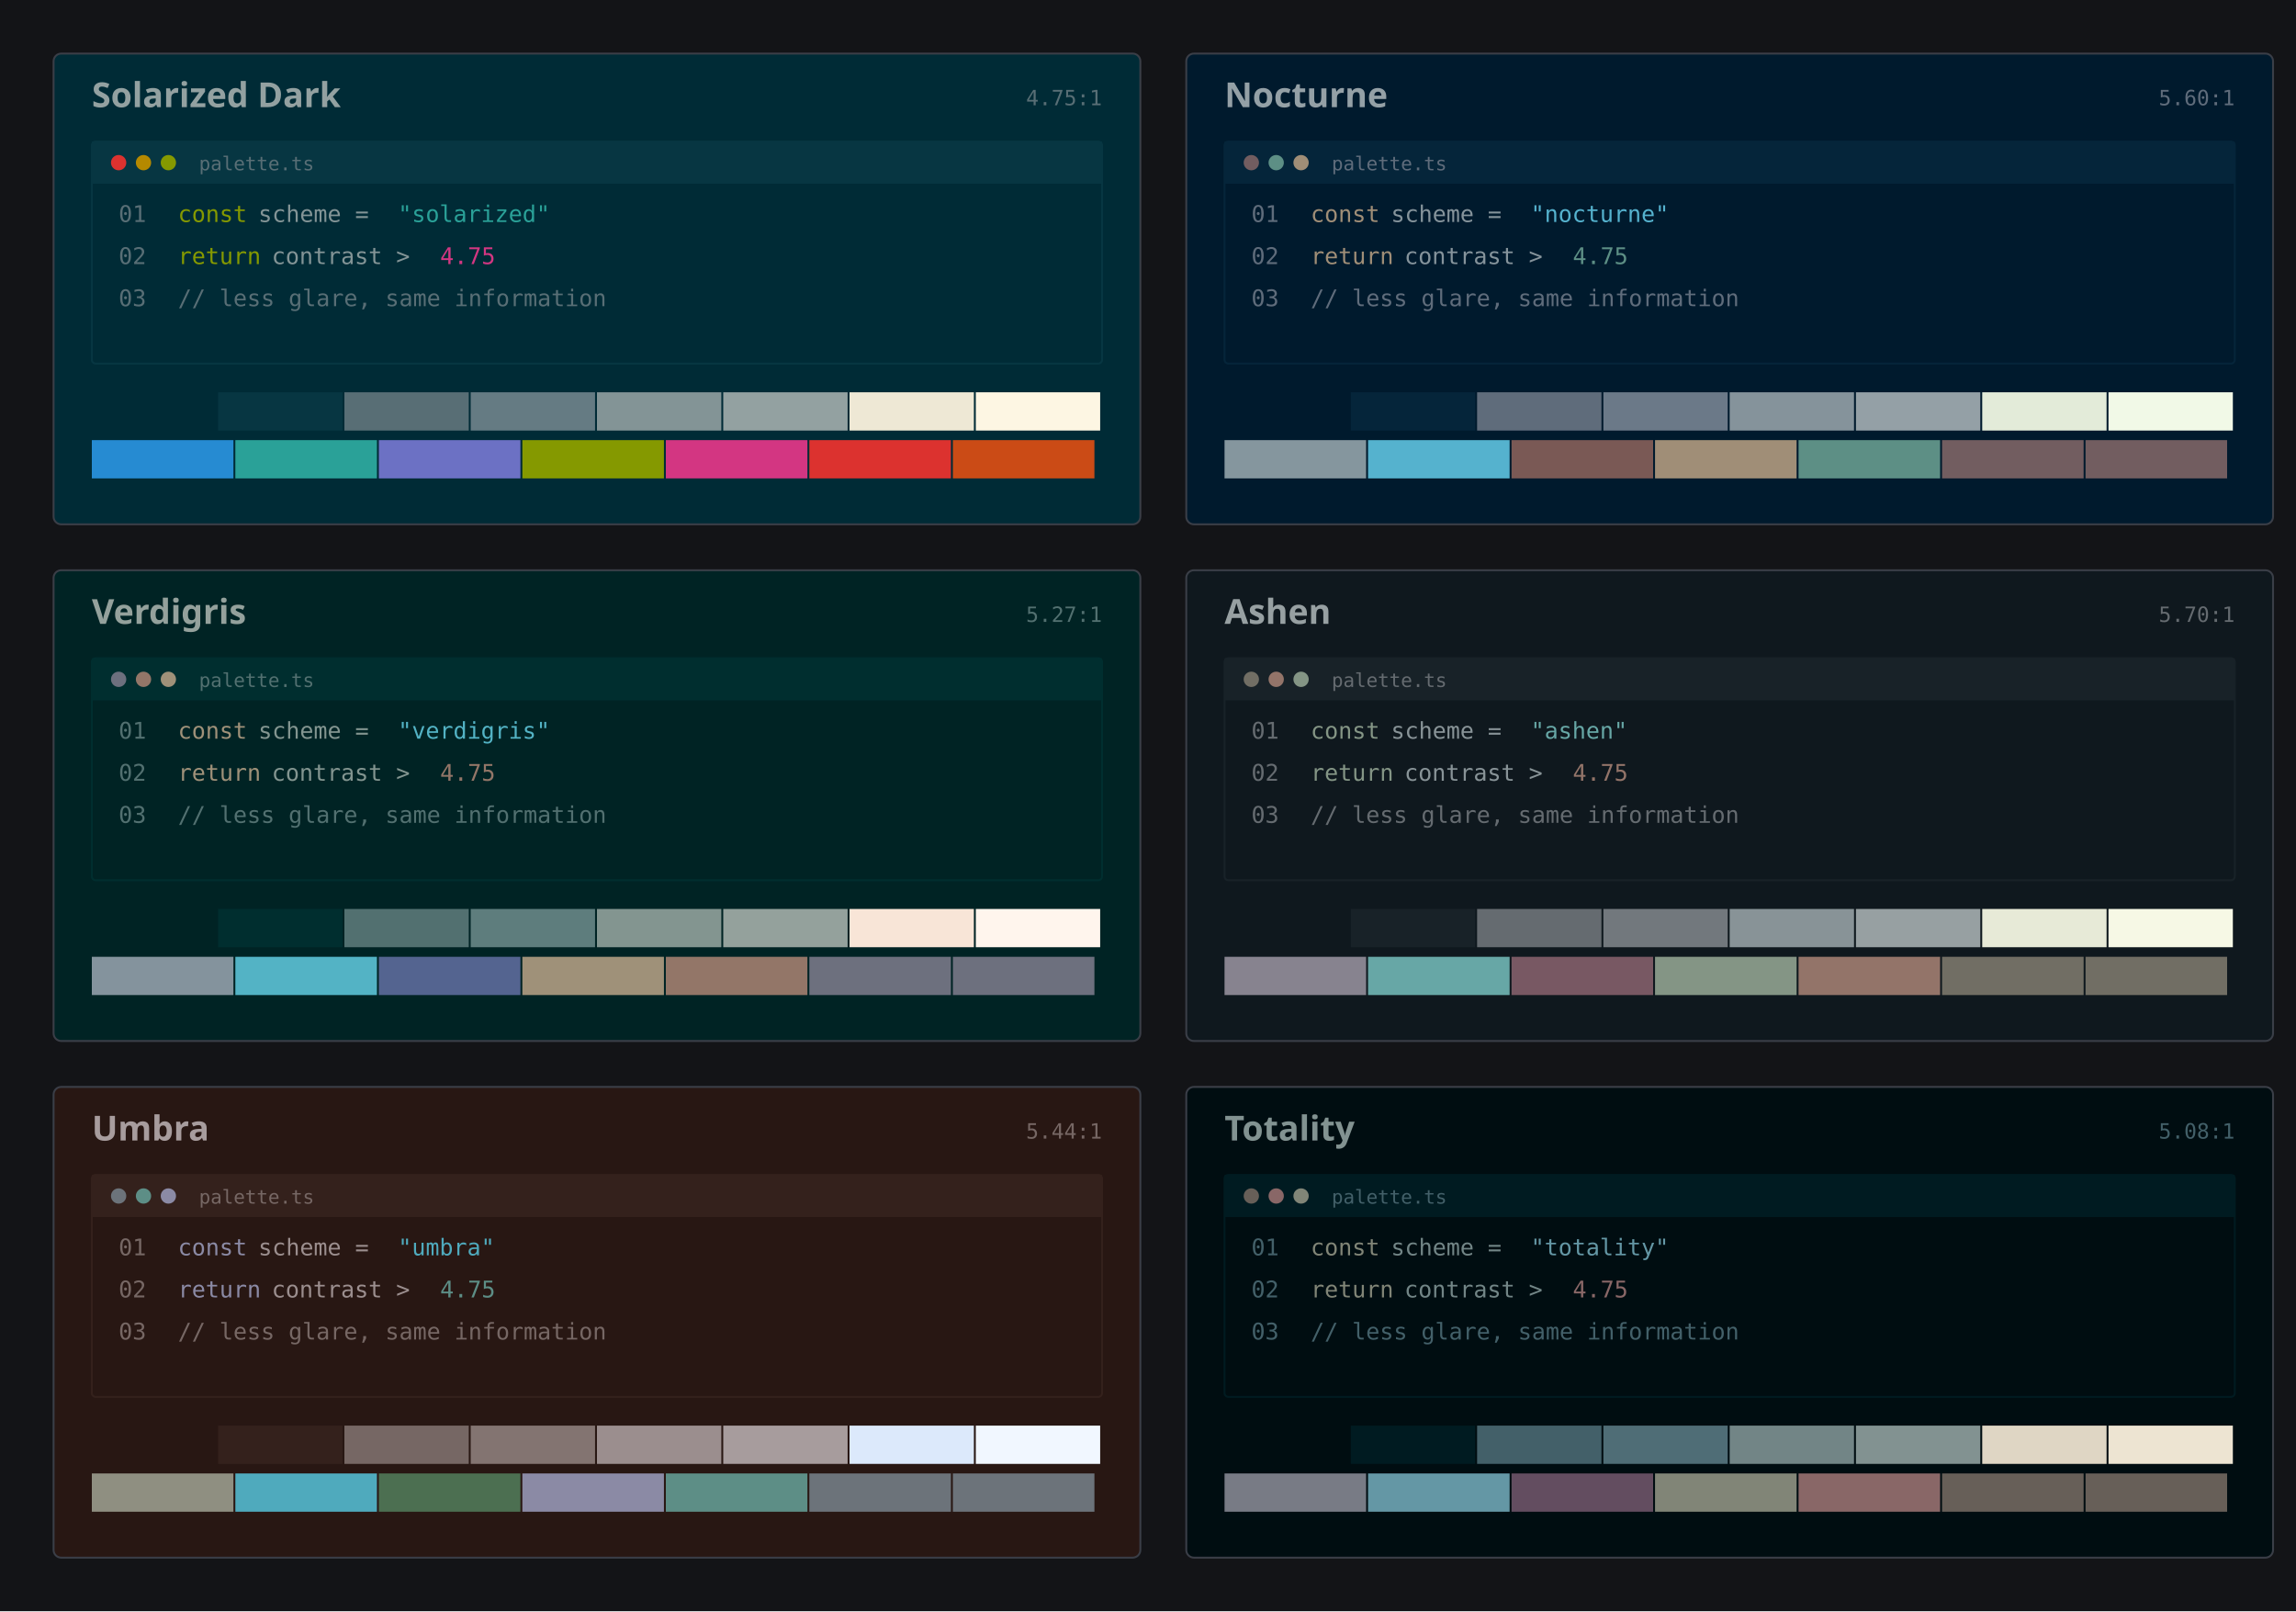
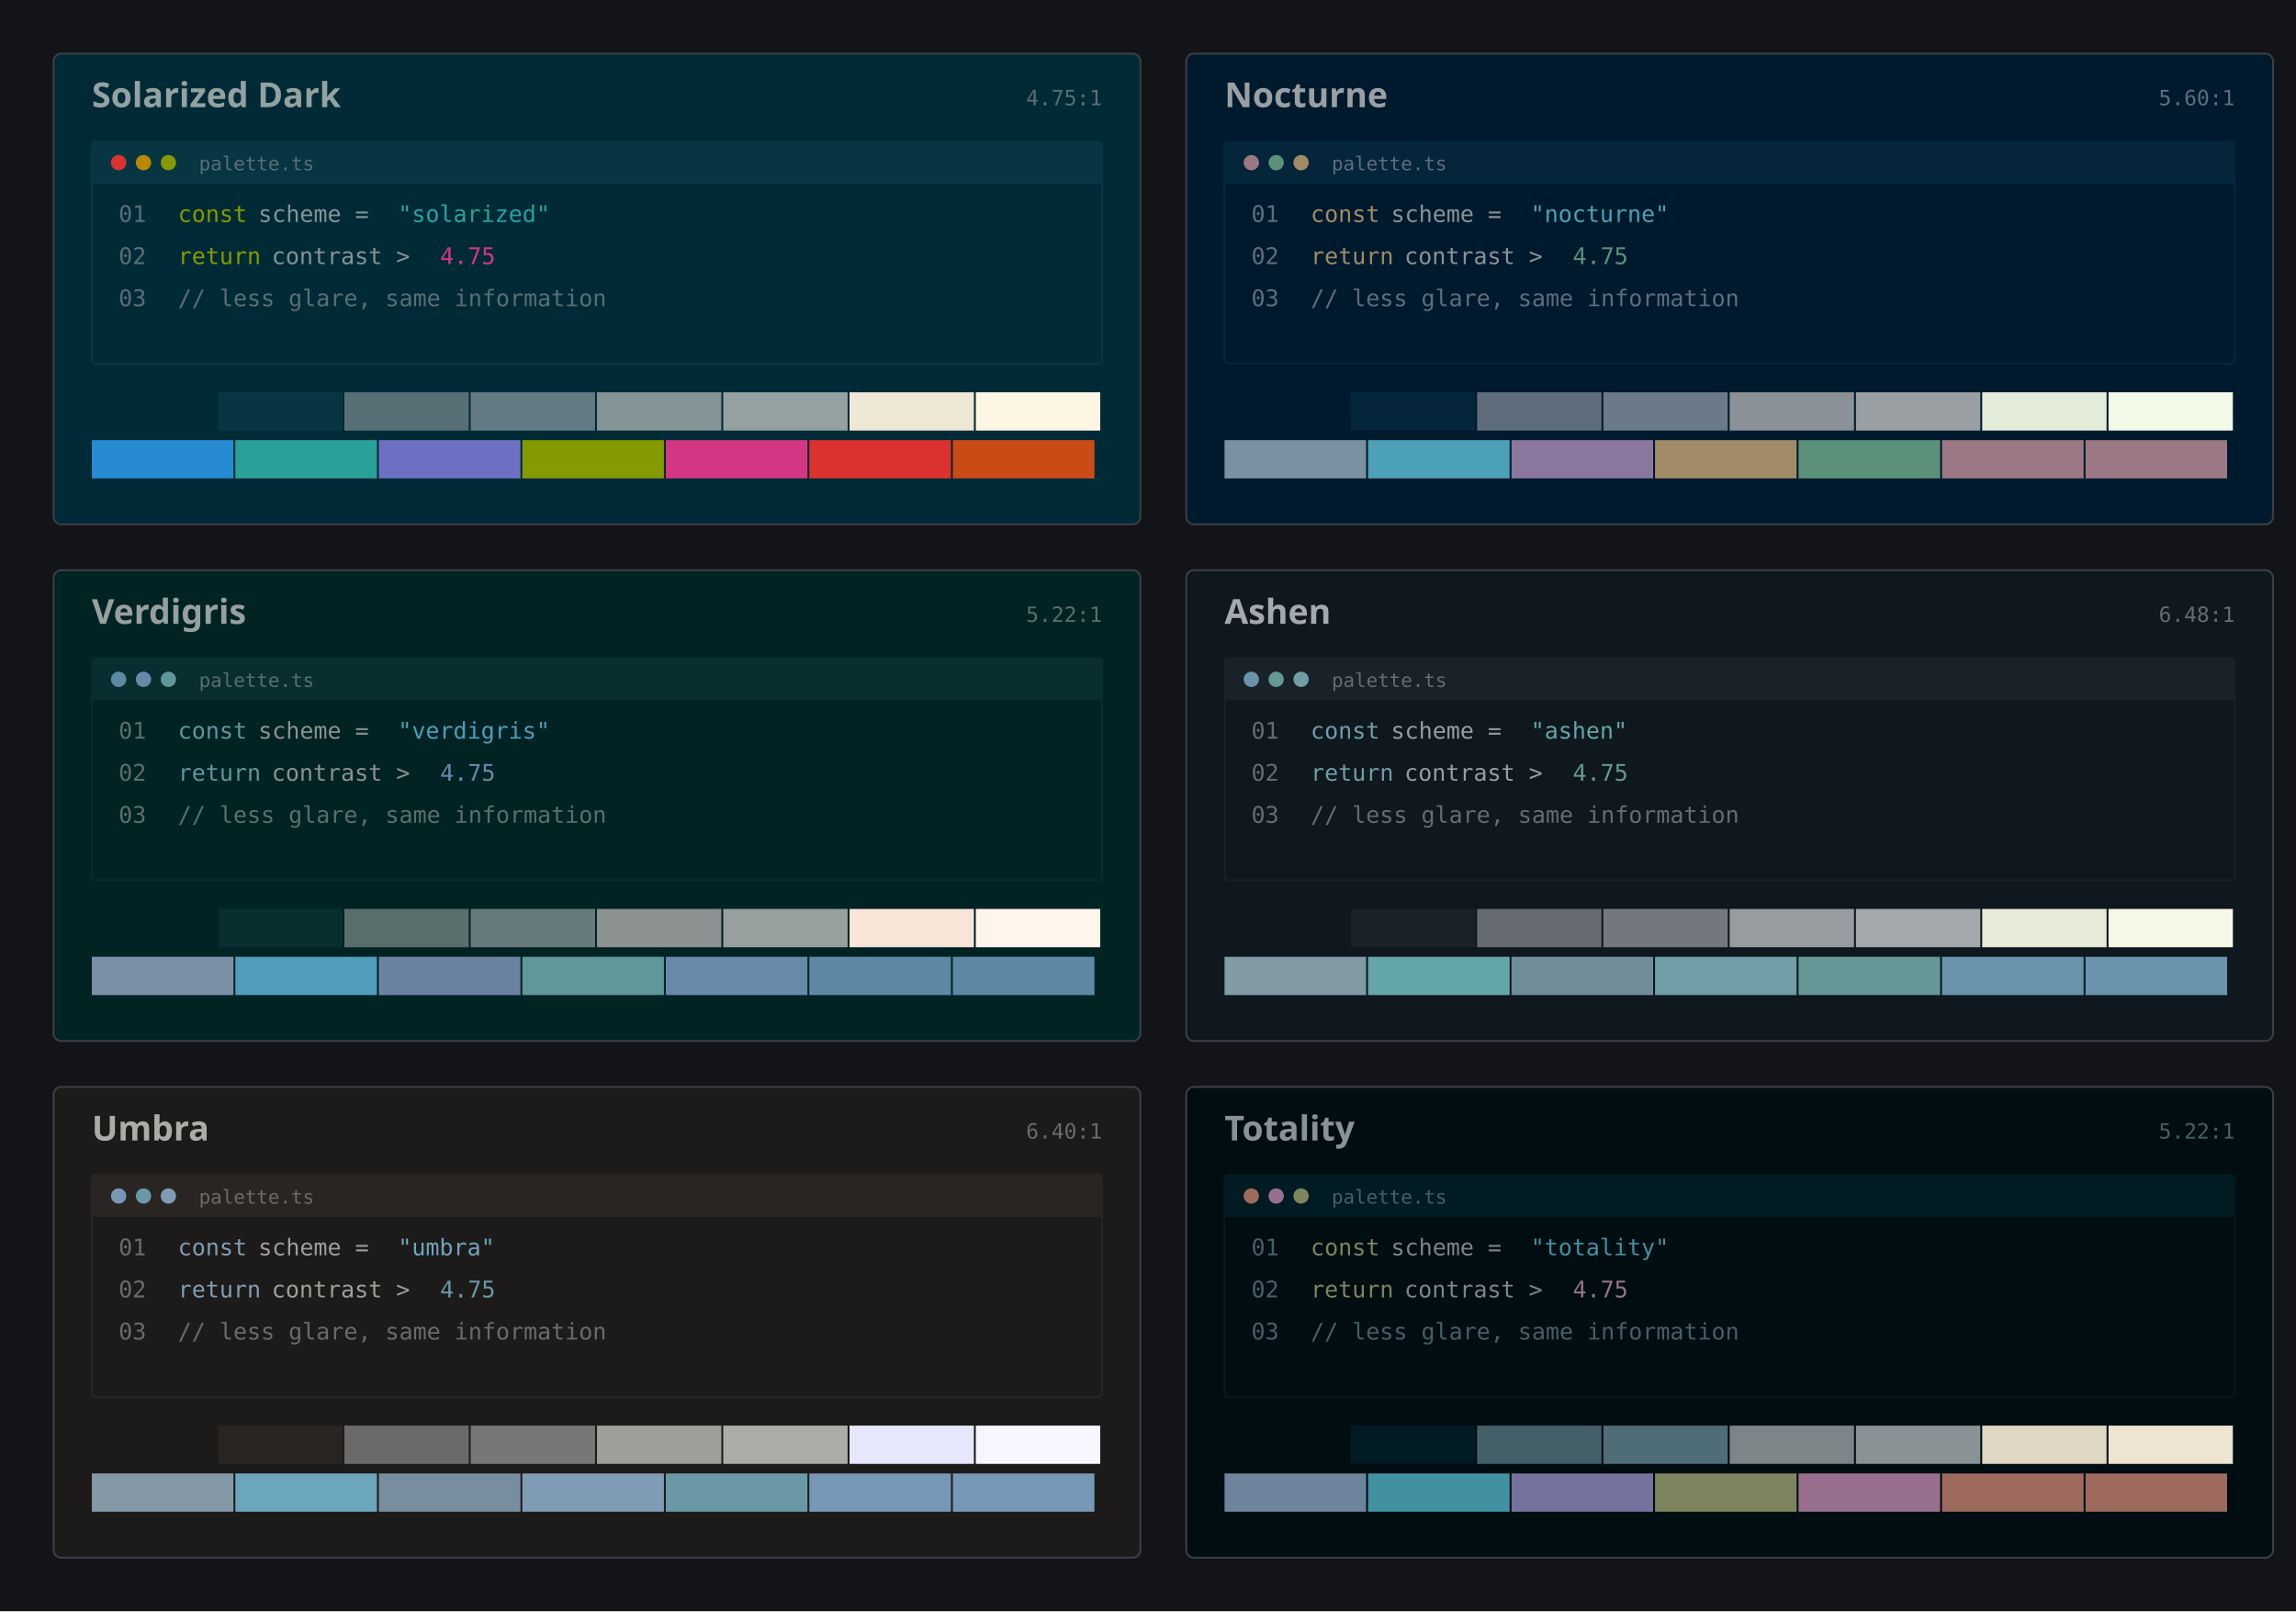
<svg xmlns="http://www.w3.org/2000/svg" width="1200" height="842" viewBox="0 0 1200 842" role="img" aria-labelledby="title desc">
  <rect width="100%" height="100%" fill="#131417" />
  <g transform="translate(28 28)">
    <rect width="568" height="246" rx="4" fill="#002b36" stroke="#3a3e47" />
    <text x="20" y="28" fill="#93a1a1" font-family="system-ui,sans-serif" font-size="18" font-weight="600">Solarized Dark</text>
    <text x="548" y="27" text-anchor="end" fill="#586e75" font-family="ui-monospace,monospace" font-size="11">4.75:1</text>
    <rect x="20" y="46" width="528" height="116" rx="2" fill="#002b36" stroke="#073642" />
    <rect x="20" y="46" width="528" height="22" fill="#073642" />
    <circle cx="34" cy="57" r="4" fill="#dc322f" />
    <circle cx="47" cy="57" r="4" fill="#b58900" />
    <circle cx="60" cy="57" r="4" fill="#859900" />
    <text x="76" y="61" fill="#586e75" font-family="ui-monospace,monospace" font-size="10">palette.ts</text>
    <g font-family="ui-monospace,monospace" font-size="12">
      <text x="34" y="88" fill="#586e75">01</text>
      <text x="65" y="88" fill="#859900">const</text>
      <text x="107" y="88" fill="#839496"> scheme = </text>
      <text x="180" y="88" fill="#2aa198">"solarized"</text>
      <text x="34" y="110" fill="#586e75">02</text>
      <text x="65" y="110" fill="#859900">return</text>
      <text x="114" y="110" fill="#839496"> contrast &gt; </text>
      <text x="202" y="110" fill="#d33682">4.75</text>
      <text x="34" y="132" fill="#586e75">03</text>
      <text x="65" y="132" fill="#586e75">// less glare, same information</text>
    </g>
    <g transform="translate(20 177)">
      <rect x="0" width="65" height="20" fill="#002b36" />
      <rect x="66" width="65" height="20" fill="#073642" />
      <rect x="132" width="65" height="20" fill="#586e75" />
      <rect x="198" width="65" height="20" fill="#657b83" />
      <rect x="264" width="65" height="20" fill="#839496" />
      <rect x="330" width="65" height="20" fill="#93a1a1" />
      <rect x="396" width="65" height="20" fill="#eee8d5" />
      <rect x="462" width="65" height="20" fill="#fdf6e3" />
    </g>
    <g transform="translate(20 202)">
      <rect x="0" width="74" height="20" fill="#268bd2" />
      <rect x="75" width="74" height="20" fill="#2aa198" />
      <rect x="150" width="74" height="20" fill="#6c71c4" />
      <rect x="225" width="74" height="20" fill="#859900" />
      <rect x="300" width="74" height="20" fill="#d33682" />
      <rect x="375" width="74" height="20" fill="#dc322f" />
      <rect x="450" width="74" height="20" fill="#cb4b16" />
    </g>
  </g>
  <g transform="translate(620 28)">
    <rect width="568" height="246" rx="4" fill="#001a2d" stroke="#3a3e47" />
-     <text x="20" y="28" fill="#94a0a6" font-family="system-ui,sans-serif" font-size="18" font-weight="600">Nocturne</text>
+     <text x="20" y="28" fill="#999fa2" font-family="system-ui,sans-serif" font-size="18" font-weight="600">Nocturne</text>
    <text x="548" y="27" text-anchor="end" fill="#5f6c7b" font-family="ui-monospace,monospace" font-size="11">5.60:1</text>
    <rect x="20" y="46" width="528" height="116" rx="2" fill="#001a2d" stroke="#05253a" />
    <rect x="20" y="46" width="528" height="22" fill="#05253a" />
-     <circle cx="34" cy="57" r="4" fill="#725d60" />
-     <circle cx="47" cy="57" r="4" fill="#5d8f85" />
-     <circle cx="60" cy="57" r="4" fill="#a08e77" />
+     <circle cx="34" cy="57" r="4" fill="#9b7884" />
+     <circle cx="47" cy="57" r="4" fill="#5b917b" />
+     <circle cx="60" cy="57" r="4" fill="#a08b66" />
    <text x="76" y="61" fill="#5f6c7b" font-family="ui-monospace,monospace" font-size="10">palette.ts</text>
    <g font-family="ui-monospace,monospace" font-size="12">
      <text x="34" y="88" fill="#5f6c7b">01</text>
-       <text x="65" y="88" fill="#a08e77">const</text>
-       <text x="107" y="88" fill="#85939b"> scheme = </text>
-       <text x="180" y="88" fill="#55b2ce">"nocturne"</text>
+       <text x="65" y="88" fill="#a08b66">const</text>
+       <text x="107" y="88" fill="#8a9297"> scheme = </text>
+       <text x="180" y="88" fill="#4ca1b7">"nocturne"</text>
      <text x="34" y="110" fill="#5f6c7b">02</text>
-       <text x="65" y="110" fill="#a08e77">return</text>
-       <text x="114" y="110" fill="#85939b"> contrast &gt; </text>
-       <text x="202" y="110" fill="#5d8f85">4.75</text>
+       <text x="65" y="110" fill="#a08b66">return</text>
+       <text x="114" y="110" fill="#8a9297"> contrast &gt; </text>
+       <text x="202" y="110" fill="#5b917b">4.75</text>
      <text x="34" y="132" fill="#5f6c7b">03</text>
      <text x="65" y="132" fill="#5f6c7b">// less glare, same information</text>
    </g>
    <g transform="translate(20 177)">
      <rect x="0" width="65" height="20" fill="#001a2d" />
      <rect x="66" width="65" height="20" fill="#05253a" />
      <rect x="132" width="65" height="20" fill="#5f6c7b" />
      <rect x="198" width="65" height="20" fill="#6b7988" />
-       <rect x="264" width="65" height="20" fill="#85939b" />
-       <rect x="330" width="65" height="20" fill="#94a0a6" />
+       <rect x="264" width="65" height="20" fill="#8a9297" />
+       <rect x="330" width="65" height="20" fill="#999fa2" />
      <rect x="396" width="65" height="20" fill="#e3ebd9" />
      <rect x="462" width="65" height="20" fill="#f1f9e7" />
    </g>
    <g transform="translate(20 202)">
-       <rect x="0" width="74" height="20" fill="#85969e" />
-       <rect x="75" width="74" height="20" fill="#55b2ce" />
-       <rect x="150" width="74" height="20" fill="#7a5955" />
-       <rect x="225" width="74" height="20" fill="#a08e77" />
-       <rect x="300" width="74" height="20" fill="#5d8f85" />
-       <rect x="375" width="74" height="20" fill="#725d60" />
-       <rect x="450" width="74" height="20" fill="#725d60" />
+       <rect x="0" width="74" height="20" fill="#7991a1" />
+       <rect x="75" width="74" height="20" fill="#4ca1b7" />
+       <rect x="150" width="74" height="20" fill="#8a779d" />
+       <rect x="225" width="74" height="20" fill="#a08b66" />
+       <rect x="300" width="74" height="20" fill="#5b917b" />
+       <rect x="375" width="74" height="20" fill="#9b7884" />
+       <rect x="450" width="74" height="20" fill="#9b7884" />
    </g>
  </g>
  <g transform="translate(28 298)">
-     <rect width="568" height="246" rx="4" fill="#002324" stroke="#3a3e47" />
-     <text x="20" y="28" fill="#94a19c" font-family="system-ui,sans-serif" font-size="18" font-weight="600">Verdigris</text>
-     <text x="548" y="27" text-anchor="end" fill="#527070" font-family="ui-monospace,monospace" font-size="11">5.27:1</text>
-     <rect x="20" y="46" width="528" height="116" rx="2" fill="#002324" stroke="#002e2f" />
-     <rect x="20" y="46" width="528" height="22" fill="#002e2f" />
-     <circle cx="34" cy="57" r="4" fill="#6d707e" />
-     <circle cx="47" cy="57" r="4" fill="#937668" />
-     <circle cx="60" cy="57" r="4" fill="#9f9179" />
-     <text x="76" y="61" fill="#527070" font-family="ui-monospace,monospace" font-size="10">palette.ts</text>
-     <g font-family="ui-monospace,monospace" font-size="12">
-       <text x="34" y="88" fill="#527070">01</text>
-       <text x="65" y="88" fill="#9f9179">const</text>
-       <text x="107" y="88" fill="#839590"> scheme = </text>
-       <text x="180" y="88" fill="#53b3c5">"verdigris"</text>
-       <text x="34" y="110" fill="#527070">02</text>
-       <text x="65" y="110" fill="#9f9179">return</text>
-       <text x="114" y="110" fill="#839590"> contrast &gt; </text>
-       <text x="202" y="110" fill="#937668">4.75</text>
-       <text x="34" y="132" fill="#527070">03</text>
-       <text x="65" y="132" fill="#527070">// less glare, same information</text>
-     </g>
-     <g transform="translate(20 177)">
-       <rect x="0" width="65" height="20" fill="#002324" />
-       <rect x="66" width="65" height="20" fill="#002e2f" />
-       <rect x="132" width="65" height="20" fill="#527070" />
-       <rect x="198" width="65" height="20" fill="#5e7d7d" />
-       <rect x="264" width="65" height="20" fill="#839590" />
-       <rect x="330" width="65" height="20" fill="#94a19c" />
+     <rect width="568" height="246" rx="4" fill="#012324" stroke="#3a3e47" />
+     <text x="20" y="28" fill="#989f9f" font-family="system-ui,sans-serif" font-size="18" font-weight="600">Verdigris</text>
+     <text x="548" y="27" text-anchor="end" fill="#5a6e6e" font-family="ui-monospace,monospace" font-size="11">5.22:1</text>
+     <rect x="20" y="46" width="528" height="116" rx="2" fill="#012324" stroke="#082e2f" />
+     <rect x="20" y="46" width="528" height="22" fill="#082e2f" />
+     <circle cx="34" cy="57" r="4" fill="#5d89a5" />
+     <circle cx="47" cy="57" r="4" fill="#668aa7" />
+     <circle cx="60" cy="57" r="4" fill="#5f979b" />
+     <text x="76" y="61" fill="#5a6e6e" font-family="ui-monospace,monospace" font-size="10">palette.ts</text>
+     <g font-family="ui-monospace,monospace" font-size="12">
+       <text x="34" y="88" fill="#5a6e6e">01</text>
+       <text x="65" y="88" fill="#5f979b">const</text>
+       <text x="107" y="88" fill="#8b9291"> scheme = </text>
+       <text x="180" y="88" fill="#4f9dba">"verdigris"</text>
+       <text x="34" y="110" fill="#5a6e6e">02</text>
+       <text x="65" y="110" fill="#5f979b">return</text>
+       <text x="114" y="110" fill="#8b9291"> contrast &gt; </text>
+       <text x="202" y="110" fill="#668aa7">4.75</text>
+       <text x="34" y="132" fill="#5a6e6e">03</text>
+       <text x="65" y="132" fill="#5a6e6e">// less glare, same information</text>
+     </g>
+     <g transform="translate(20 177)">
+       <rect x="0" width="65" height="20" fill="#012324" />
+       <rect x="66" width="65" height="20" fill="#082e2f" />
+       <rect x="132" width="65" height="20" fill="#5a6e6e" />
+       <rect x="198" width="65" height="20" fill="#677b7c" />
+       <rect x="264" width="65" height="20" fill="#8b9291" />
+       <rect x="330" width="65" height="20" fill="#989f9f" />
      <rect x="396" width="65" height="20" fill="#f8e5d7" />
      <rect x="462" width="65" height="20" fill="#fff5ed" />
    </g>
    <g transform="translate(20 202)">
-       <rect x="0" width="74" height="20" fill="#84939d" />
-       <rect x="75" width="74" height="20" fill="#53b3c5" />
-       <rect x="150" width="74" height="20" fill="#546490" />
-       <rect x="225" width="74" height="20" fill="#9f9179" />
-       <rect x="300" width="74" height="20" fill="#937668" />
-       <rect x="375" width="74" height="20" fill="#6d707e" />
-       <rect x="450" width="74" height="20" fill="#6d707e" />
+       <rect x="0" width="74" height="20" fill="#7b90a6" />
+       <rect x="75" width="74" height="20" fill="#4f9dba" />
+       <rect x="150" width="74" height="20" fill="#6b83a0" />
+       <rect x="225" width="74" height="20" fill="#5f979b" />
+       <rect x="300" width="74" height="20" fill="#668aa7" />
+       <rect x="375" width="74" height="20" fill="#5d89a5" />
+       <rect x="450" width="74" height="20" fill="#5d89a5" />
    </g>
  </g>
  <g transform="translate(620 298)">
    <rect width="568" height="246" rx="4" fill="#0f181e" stroke="#3a3e47" />
-     <text x="20" y="28" fill="#97a0a2" font-family="system-ui,sans-serif" font-size="18" font-weight="600">Ashen</text>
-     <text x="548" y="27" text-anchor="end" fill="#656b70" font-family="ui-monospace,monospace" font-size="11">5.70:1</text>
+     <text x="20" y="28" fill="#a4a9ad" font-family="system-ui,sans-serif" font-size="18" font-weight="600">Ashen</text>
+     <text x="548" y="27" text-anchor="end" fill="#656b70" font-family="ui-monospace,monospace" font-size="11">6.48:1</text>
    <rect x="20" y="46" width="528" height="116" rx="2" fill="#0f181e" stroke="#182228" />
    <rect x="20" y="46" width="528" height="22" fill="#182228" />
-     <circle cx="34" cy="57" r="4" fill="#716e64" />
-     <circle cx="47" cy="57" r="4" fill="#937469" />
-     <circle cx="60" cy="57" r="4" fill="#849585" />
+     <circle cx="34" cy="57" r="4" fill="#6a93ac" />
+     <circle cx="47" cy="57" r="4" fill="#649796" />
+     <circle cx="60" cy="57" r="4" fill="#709da6" />
    <text x="76" y="61" fill="#656b70" font-family="ui-monospace,monospace" font-size="10">palette.ts</text>
    <g font-family="ui-monospace,monospace" font-size="12">
      <text x="34" y="88" fill="#656b70">01</text>
-       <text x="65" y="88" fill="#849585">const</text>
-       <text x="107" y="88" fill="#889397"> scheme = </text>
-       <text x="180" y="88" fill="#67a7a6">"ashen"</text>
+       <text x="65" y="88" fill="#709da6">const</text>
+       <text x="107" y="88" fill="#979ca0"> scheme = </text>
+       <text x="180" y="88" fill="#64a6a8">"ashen"</text>
      <text x="34" y="110" fill="#656b70">02</text>
-       <text x="65" y="110" fill="#849585">return</text>
-       <text x="114" y="110" fill="#889397"> contrast &gt; </text>
-       <text x="202" y="110" fill="#937469">4.75</text>
+       <text x="65" y="110" fill="#709da6">return</text>
+       <text x="114" y="110" fill="#979ca0"> contrast &gt; </text>
+       <text x="202" y="110" fill="#649796">4.75</text>
      <text x="34" y="132" fill="#656b70">03</text>
      <text x="65" y="132" fill="#656b70">// less glare, same information</text>
    </g>
    <g transform="translate(20 177)">
      <rect x="0" width="65" height="20" fill="#0f181e" />
      <rect x="66" width="65" height="20" fill="#182228" />
      <rect x="132" width="65" height="20" fill="#656b70" />
      <rect x="198" width="65" height="20" fill="#72787d" />
-       <rect x="264" width="65" height="20" fill="#889397" />
-       <rect x="330" width="65" height="20" fill="#97a0a2" />
+       <rect x="264" width="65" height="20" fill="#979ca0" />
+       <rect x="330" width="65" height="20" fill="#a4a9ad" />
      <rect x="396" width="65" height="20" fill="#e7ead7" />
      <rect x="462" width="65" height="20" fill="#f6f8e5" />
    </g>
    <g transform="translate(20 202)">
-       <rect x="0" width="74" height="20" fill="#87838f" />
-       <rect x="75" width="74" height="20" fill="#67a7a6" />
-       <rect x="150" width="74" height="20" fill="#785863" />
-       <rect x="225" width="74" height="20" fill="#849585" />
-       <rect x="300" width="74" height="20" fill="#937469" />
-       <rect x="375" width="74" height="20" fill="#716e64" />
-       <rect x="450" width="74" height="20" fill="#716e64" />
+       <rect x="0" width="74" height="20" fill="#829aa3" />
+       <rect x="75" width="74" height="20" fill="#64a6a8" />
+       <rect x="150" width="74" height="20" fill="#718d9a" />
+       <rect x="225" width="74" height="20" fill="#709da6" />
+       <rect x="300" width="74" height="20" fill="#649796" />
+       <rect x="375" width="74" height="20" fill="#6a93ac" />
+       <rect x="450" width="74" height="20" fill="#6a93ac" />
    </g>
  </g>
  <g transform="translate(28 568)">
-     <rect width="568" height="246" rx="4" fill="#281713" stroke="#3a3e47" />
-     <text x="20" y="28" fill="#a79c9d" font-family="system-ui,sans-serif" font-size="18" font-weight="600">Umbra</text>
-     <text x="548" y="27" text-anchor="end" fill="#766764" font-family="ui-monospace,monospace" font-size="11">5.44:1</text>
-     <rect x="20" y="46" width="528" height="116" rx="2" fill="#281713" stroke="#34211c" />
-     <rect x="20" y="46" width="528" height="22" fill="#34211c" />
-     <circle cx="34" cy="57" r="4" fill="#6c737a" />
-     <circle cx="47" cy="57" r="4" fill="#5d8e86" />
-     <circle cx="60" cy="57" r="4" fill="#8b8aa5" />
-     <text x="76" y="61" fill="#766764" font-family="ui-monospace,monospace" font-size="10">palette.ts</text>
-     <g font-family="ui-monospace,monospace" font-size="12">
-       <text x="34" y="88" fill="#766764">01</text>
-       <text x="65" y="88" fill="#8b8aa5">const</text>
-       <text x="107" y="88" fill="#9b8e8e"> scheme = </text>
-       <text x="180" y="88" fill="#4faabd">"umbra"</text>
-       <text x="34" y="110" fill="#766764">02</text>
-       <text x="65" y="110" fill="#8b8aa5">return</text>
-       <text x="114" y="110" fill="#9b8e8e"> contrast &gt; </text>
-       <text x="202" y="110" fill="#5d8e86">4.75</text>
-       <text x="34" y="132" fill="#766764">03</text>
-       <text x="65" y="132" fill="#766764">// less glare, same information</text>
-     </g>
-     <g transform="translate(20 177)">
-       <rect x="0" width="65" height="20" fill="#281713" />
-       <rect x="66" width="65" height="20" fill="#34211c" />
-       <rect x="132" width="65" height="20" fill="#766764" />
-       <rect x="198" width="65" height="20" fill="#837471" />
-       <rect x="264" width="65" height="20" fill="#9b8e8e" />
-       <rect x="330" width="65" height="20" fill="#a79c9d" />
-       <rect x="396" width="65" height="20" fill="#dce9fb" />
-       <rect x="462" width="65" height="20" fill="#f1f7ff" />
-     </g>
-     <g transform="translate(20 202)">
-       <rect x="0" width="74" height="20" fill="#8f8f81" />
-       <rect x="75" width="74" height="20" fill="#4faabd" />
-       <rect x="150" width="74" height="20" fill="#4c6f51" />
-       <rect x="225" width="74" height="20" fill="#8b8aa5" />
-       <rect x="300" width="74" height="20" fill="#5d8e86" />
-       <rect x="375" width="74" height="20" fill="#6c737a" />
-       <rect x="450" width="74" height="20" fill="#6c737a" />
+     <rect width="568" height="246" rx="4" fill="#1d1b19" stroke="#3a3e47" />
+     <text x="20" y="28" fill="#acaba7" font-family="system-ui,sans-serif" font-size="18" font-weight="600">Umbra</text>
+     <text x="548" y="27" text-anchor="end" fill="#6c6a69" font-family="ui-monospace,monospace" font-size="11">6.40:1</text>
+     <rect x="20" y="46" width="528" height="116" rx="2" fill="#1d1b19" stroke="#282523" />
+     <rect x="20" y="46" width="528" height="22" fill="#282523" />
+     <circle cx="34" cy="57" r="4" fill="#7797b6" />
+     <circle cx="47" cy="57" r="4" fill="#6a98a5" />
+     <circle cx="60" cy="57" r="4" fill="#809cb4" />
+     <text x="76" y="61" fill="#6c6a69" font-family="ui-monospace,monospace" font-size="10">palette.ts</text>
+     <g font-family="ui-monospace,monospace" font-size="12">
+       <text x="34" y="88" fill="#6c6a69">01</text>
+       <text x="65" y="88" fill="#809cb4">const</text>
+       <text x="107" y="88" fill="#9f9e9a"> scheme = </text>
+       <text x="180" y="88" fill="#6ca6bd">"umbra"</text>
+       <text x="34" y="110" fill="#6c6a69">02</text>
+       <text x="65" y="110" fill="#809cb4">return</text>
+       <text x="114" y="110" fill="#9f9e9a"> contrast &gt; </text>
+       <text x="202" y="110" fill="#6a98a5">4.75</text>
+       <text x="34" y="132" fill="#6c6a69">03</text>
+       <text x="65" y="132" fill="#6c6a69">// less glare, same information</text>
+     </g>
+     <g transform="translate(20 177)">
+       <rect x="0" width="65" height="20" fill="#1d1b19" />
+       <rect x="66" width="65" height="20" fill="#282523" />
+       <rect x="132" width="65" height="20" fill="#6c6a69" />
+       <rect x="198" width="65" height="20" fill="#797776" />
+       <rect x="264" width="65" height="20" fill="#9f9e9a" />
+       <rect x="330" width="65" height="20" fill="#acaba7" />
+       <rect x="396" width="65" height="20" fill="#e6e7fa" />
+       <rect x="462" width="65" height="20" fill="#f6f6ff" />
+     </g>
+     <g transform="translate(20 202)">
+       <rect x="0" width="74" height="20" fill="#8499a5" />
+       <rect x="75" width="74" height="20" fill="#6ca6bd" />
+       <rect x="150" width="74" height="20" fill="#788e9f" />
+       <rect x="225" width="74" height="20" fill="#809cb4" />
+       <rect x="300" width="74" height="20" fill="#6a98a5" />
+       <rect x="375" width="74" height="20" fill="#7797b6" />
+       <rect x="450" width="74" height="20" fill="#7797b6" />
    </g>
  </g>
  <g transform="translate(620 568)">
    <rect width="568" height="246" rx="4" fill="#000d11" stroke="#3a3e47" />
-     <text x="20" y="28" fill="#829291" font-family="system-ui,sans-serif" font-size="18" font-weight="600">Totality</text>
-     <text x="548" y="27" text-anchor="end" fill="#436069" font-family="ui-monospace,monospace" font-size="11">5.08:1</text>
+     <text x="20" y="28" fill="#899295" font-family="system-ui,sans-serif" font-size="18" font-weight="600">Totality</text>
+     <text x="548" y="27" text-anchor="end" fill="#436069" font-family="ui-monospace,monospace" font-size="11">5.22:1</text>
    <rect x="20" y="46" width="528" height="116" rx="2" fill="#000d11" stroke="#001b21" />
    <rect x="20" y="46" width="528" height="22" fill="#001b21" />
-     <circle cx="34" cy="57" r="4" fill="#675f58" />
-     <circle cx="47" cy="57" r="4" fill="#896767" />
-     <circle cx="60" cy="57" r="4" fill="#818577" />
+     <circle cx="34" cy="57" r="4" fill="#9e6a5d" />
+     <circle cx="47" cy="57" r="4" fill="#98708d" />
+     <circle cx="60" cy="57" r="4" fill="#7e855e" />
    <text x="76" y="61" fill="#436069" font-family="ui-monospace,monospace" font-size="10">palette.ts</text>
    <g font-family="ui-monospace,monospace" font-size="12">
      <text x="34" y="88" fill="#436069">01</text>
-       <text x="65" y="88" fill="#818577">const</text>
-       <text x="107" y="88" fill="#728586"> scheme = </text>
-       <text x="180" y="88" fill="#6497a5">"totality"</text>
+       <text x="65" y="88" fill="#7e855e">const</text>
+       <text x="107" y="88" fill="#7c8588"> scheme = </text>
+       <text x="180" y="88" fill="#4291a1">"totality"</text>
      <text x="34" y="110" fill="#436069">02</text>
-       <text x="65" y="110" fill="#818577">return</text>
-       <text x="114" y="110" fill="#728586"> contrast &gt; </text>
-       <text x="202" y="110" fill="#896767">4.75</text>
+       <text x="65" y="110" fill="#7e855e">return</text>
+       <text x="114" y="110" fill="#7c8588"> contrast &gt; </text>
+       <text x="202" y="110" fill="#98708d">4.75</text>
      <text x="34" y="132" fill="#436069">03</text>
      <text x="65" y="132" fill="#436069">// less glare, same information</text>
    </g>
    <g transform="translate(20 177)">
      <rect x="0" width="65" height="20" fill="#000d11" />
      <rect x="66" width="65" height="20" fill="#001b21" />
      <rect x="132" width="65" height="20" fill="#436069" />
      <rect x="198" width="65" height="20" fill="#4f6d76" />
-       <rect x="264" width="65" height="20" fill="#728586" />
-       <rect x="330" width="65" height="20" fill="#829291" />
+       <rect x="264" width="65" height="20" fill="#7c8588" />
+       <rect x="330" width="65" height="20" fill="#899295" />
      <rect x="396" width="65" height="20" fill="#dfd6c4" />
      <rect x="462" width="65" height="20" fill="#ede4d2" />
    </g>
    <g transform="translate(20 202)">
-       <rect x="0" width="74" height="20" fill="#787b85" />
-       <rect x="75" width="74" height="20" fill="#6497a5" />
-       <rect x="150" width="74" height="20" fill="#634d60" />
-       <rect x="225" width="74" height="20" fill="#818577" />
-       <rect x="300" width="74" height="20" fill="#896767" />
-       <rect x="375" width="74" height="20" fill="#675f58" />
-       <rect x="450" width="74" height="20" fill="#675f58" />
+       <rect x="0" width="74" height="20" fill="#6e839c" />
+       <rect x="75" width="74" height="20" fill="#4291a1" />
+       <rect x="150" width="74" height="20" fill="#75739d" />
+       <rect x="225" width="74" height="20" fill="#7e855e" />
+       <rect x="300" width="74" height="20" fill="#98708d" />
+       <rect x="375" width="74" height="20" fill="#9e6a5d" />
+       <rect x="450" width="74" height="20" fill="#9e6a5d" />
    </g>
  </g>
</svg>
